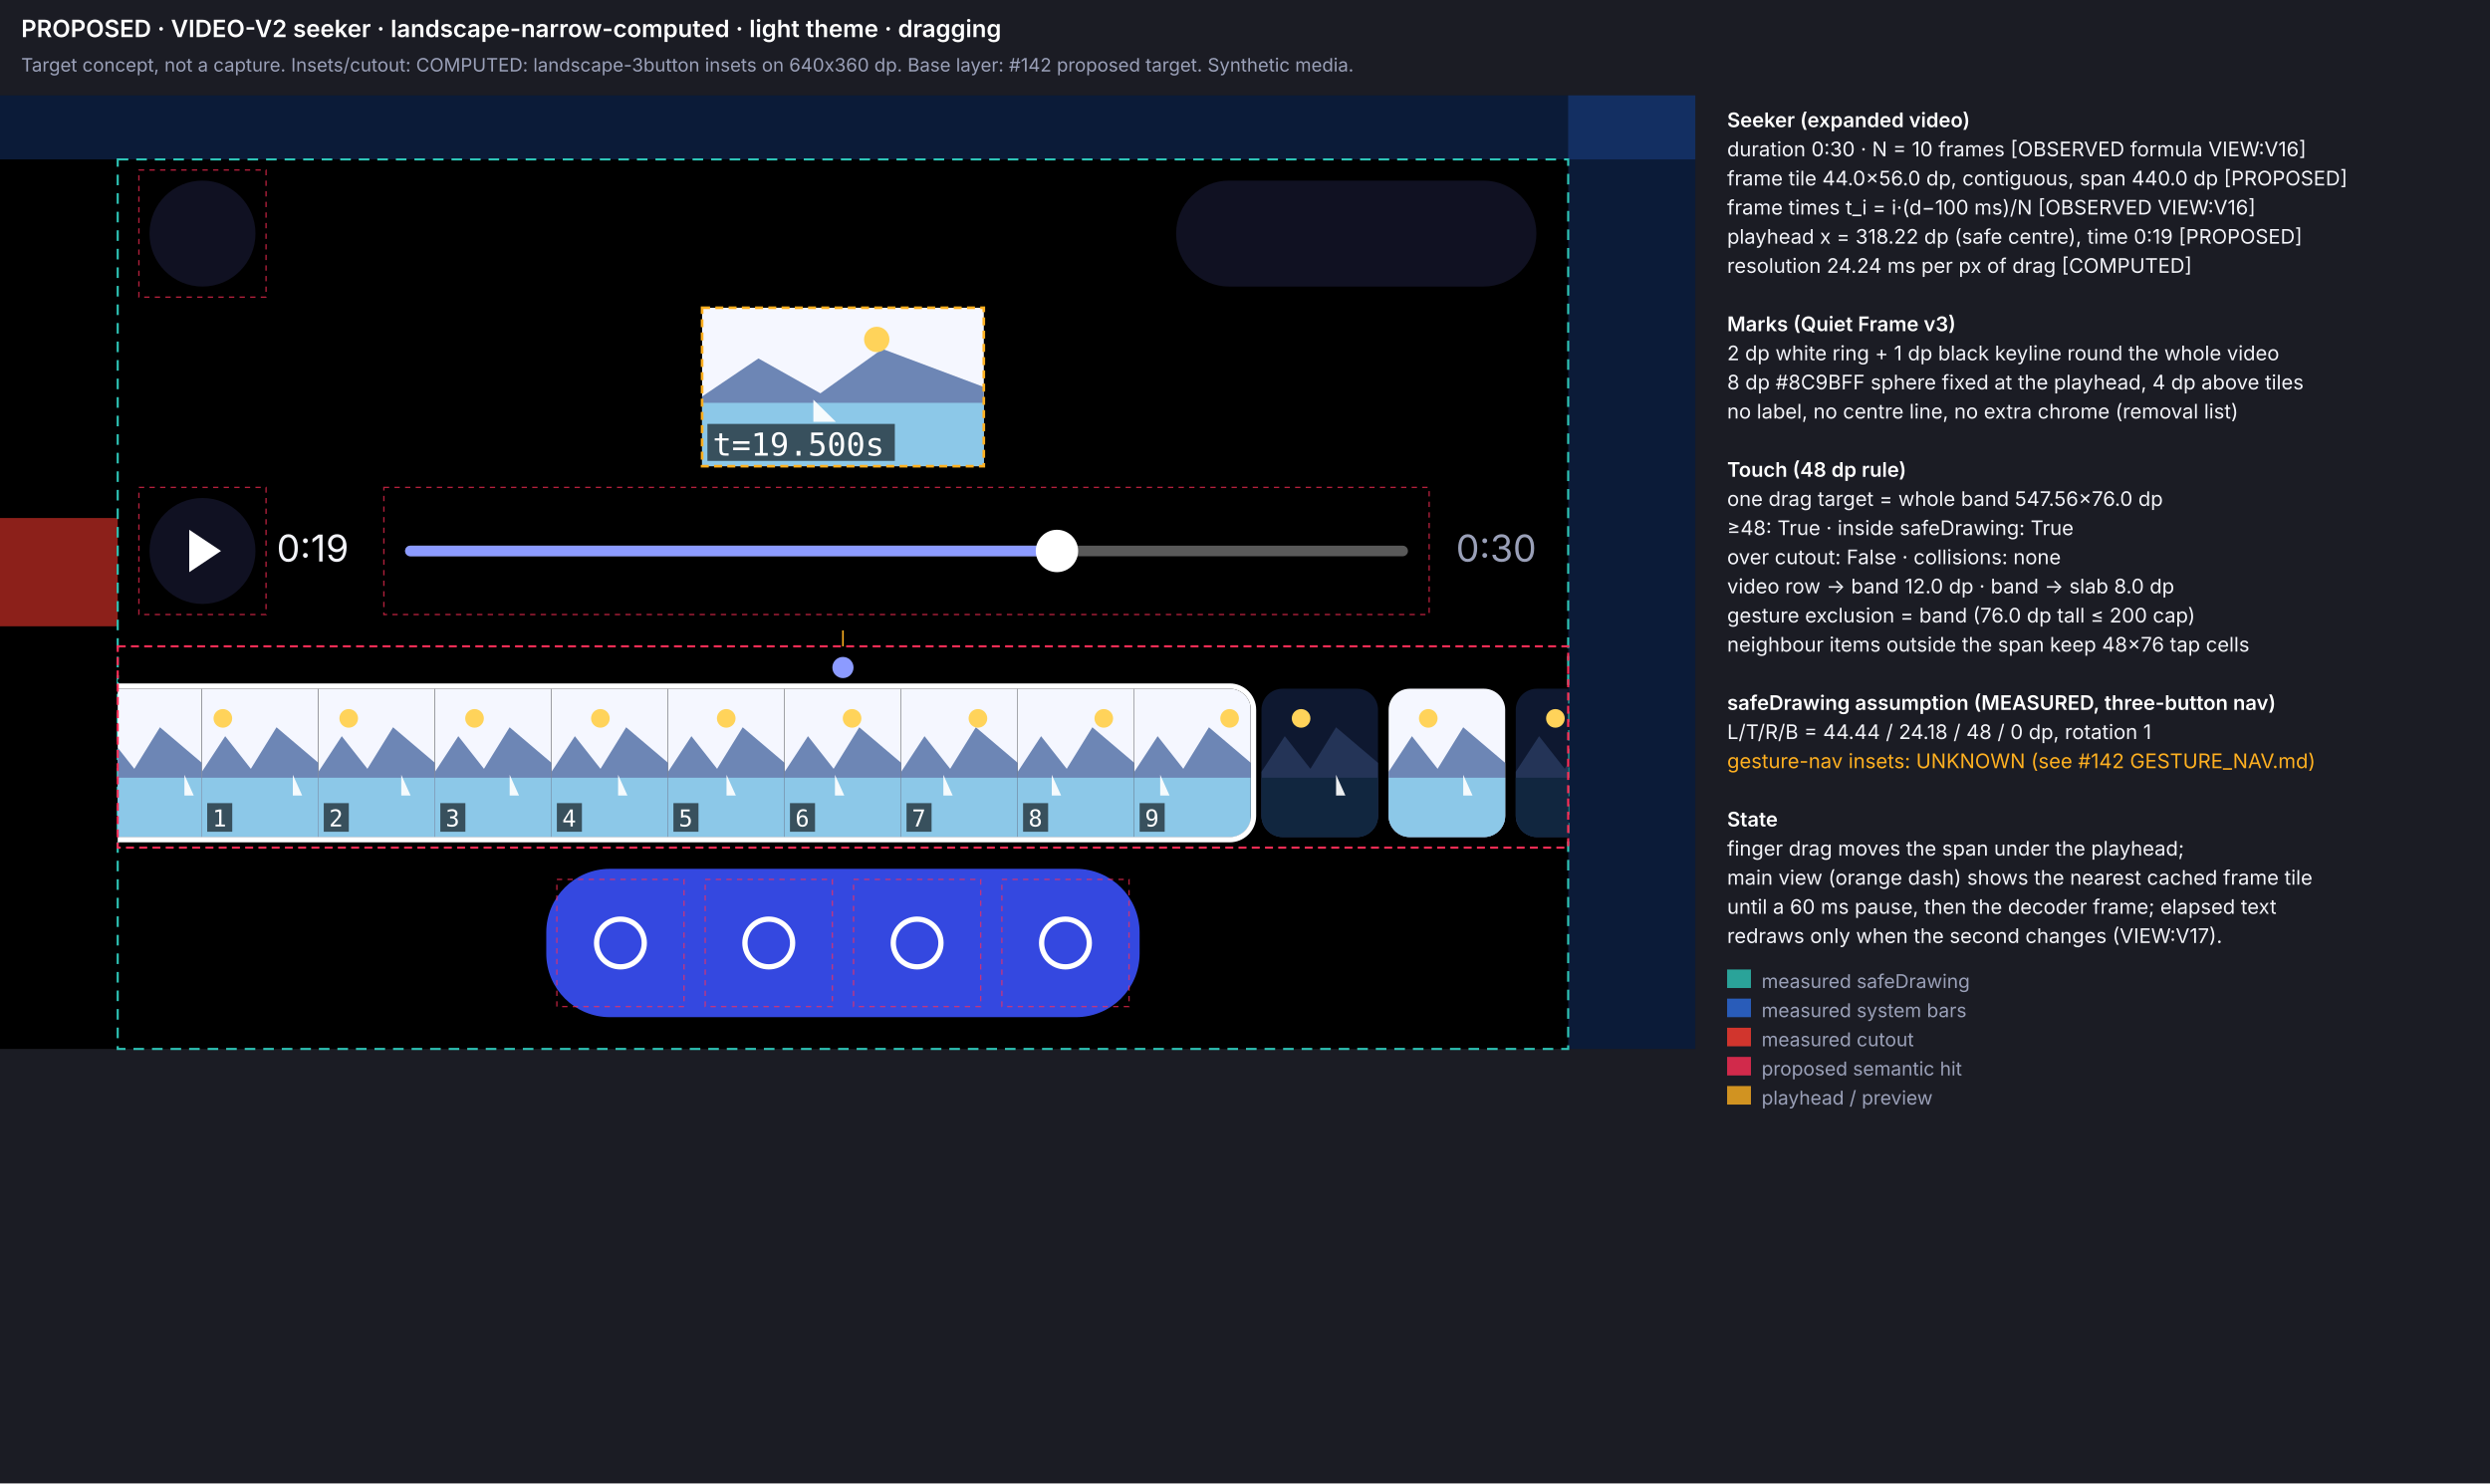
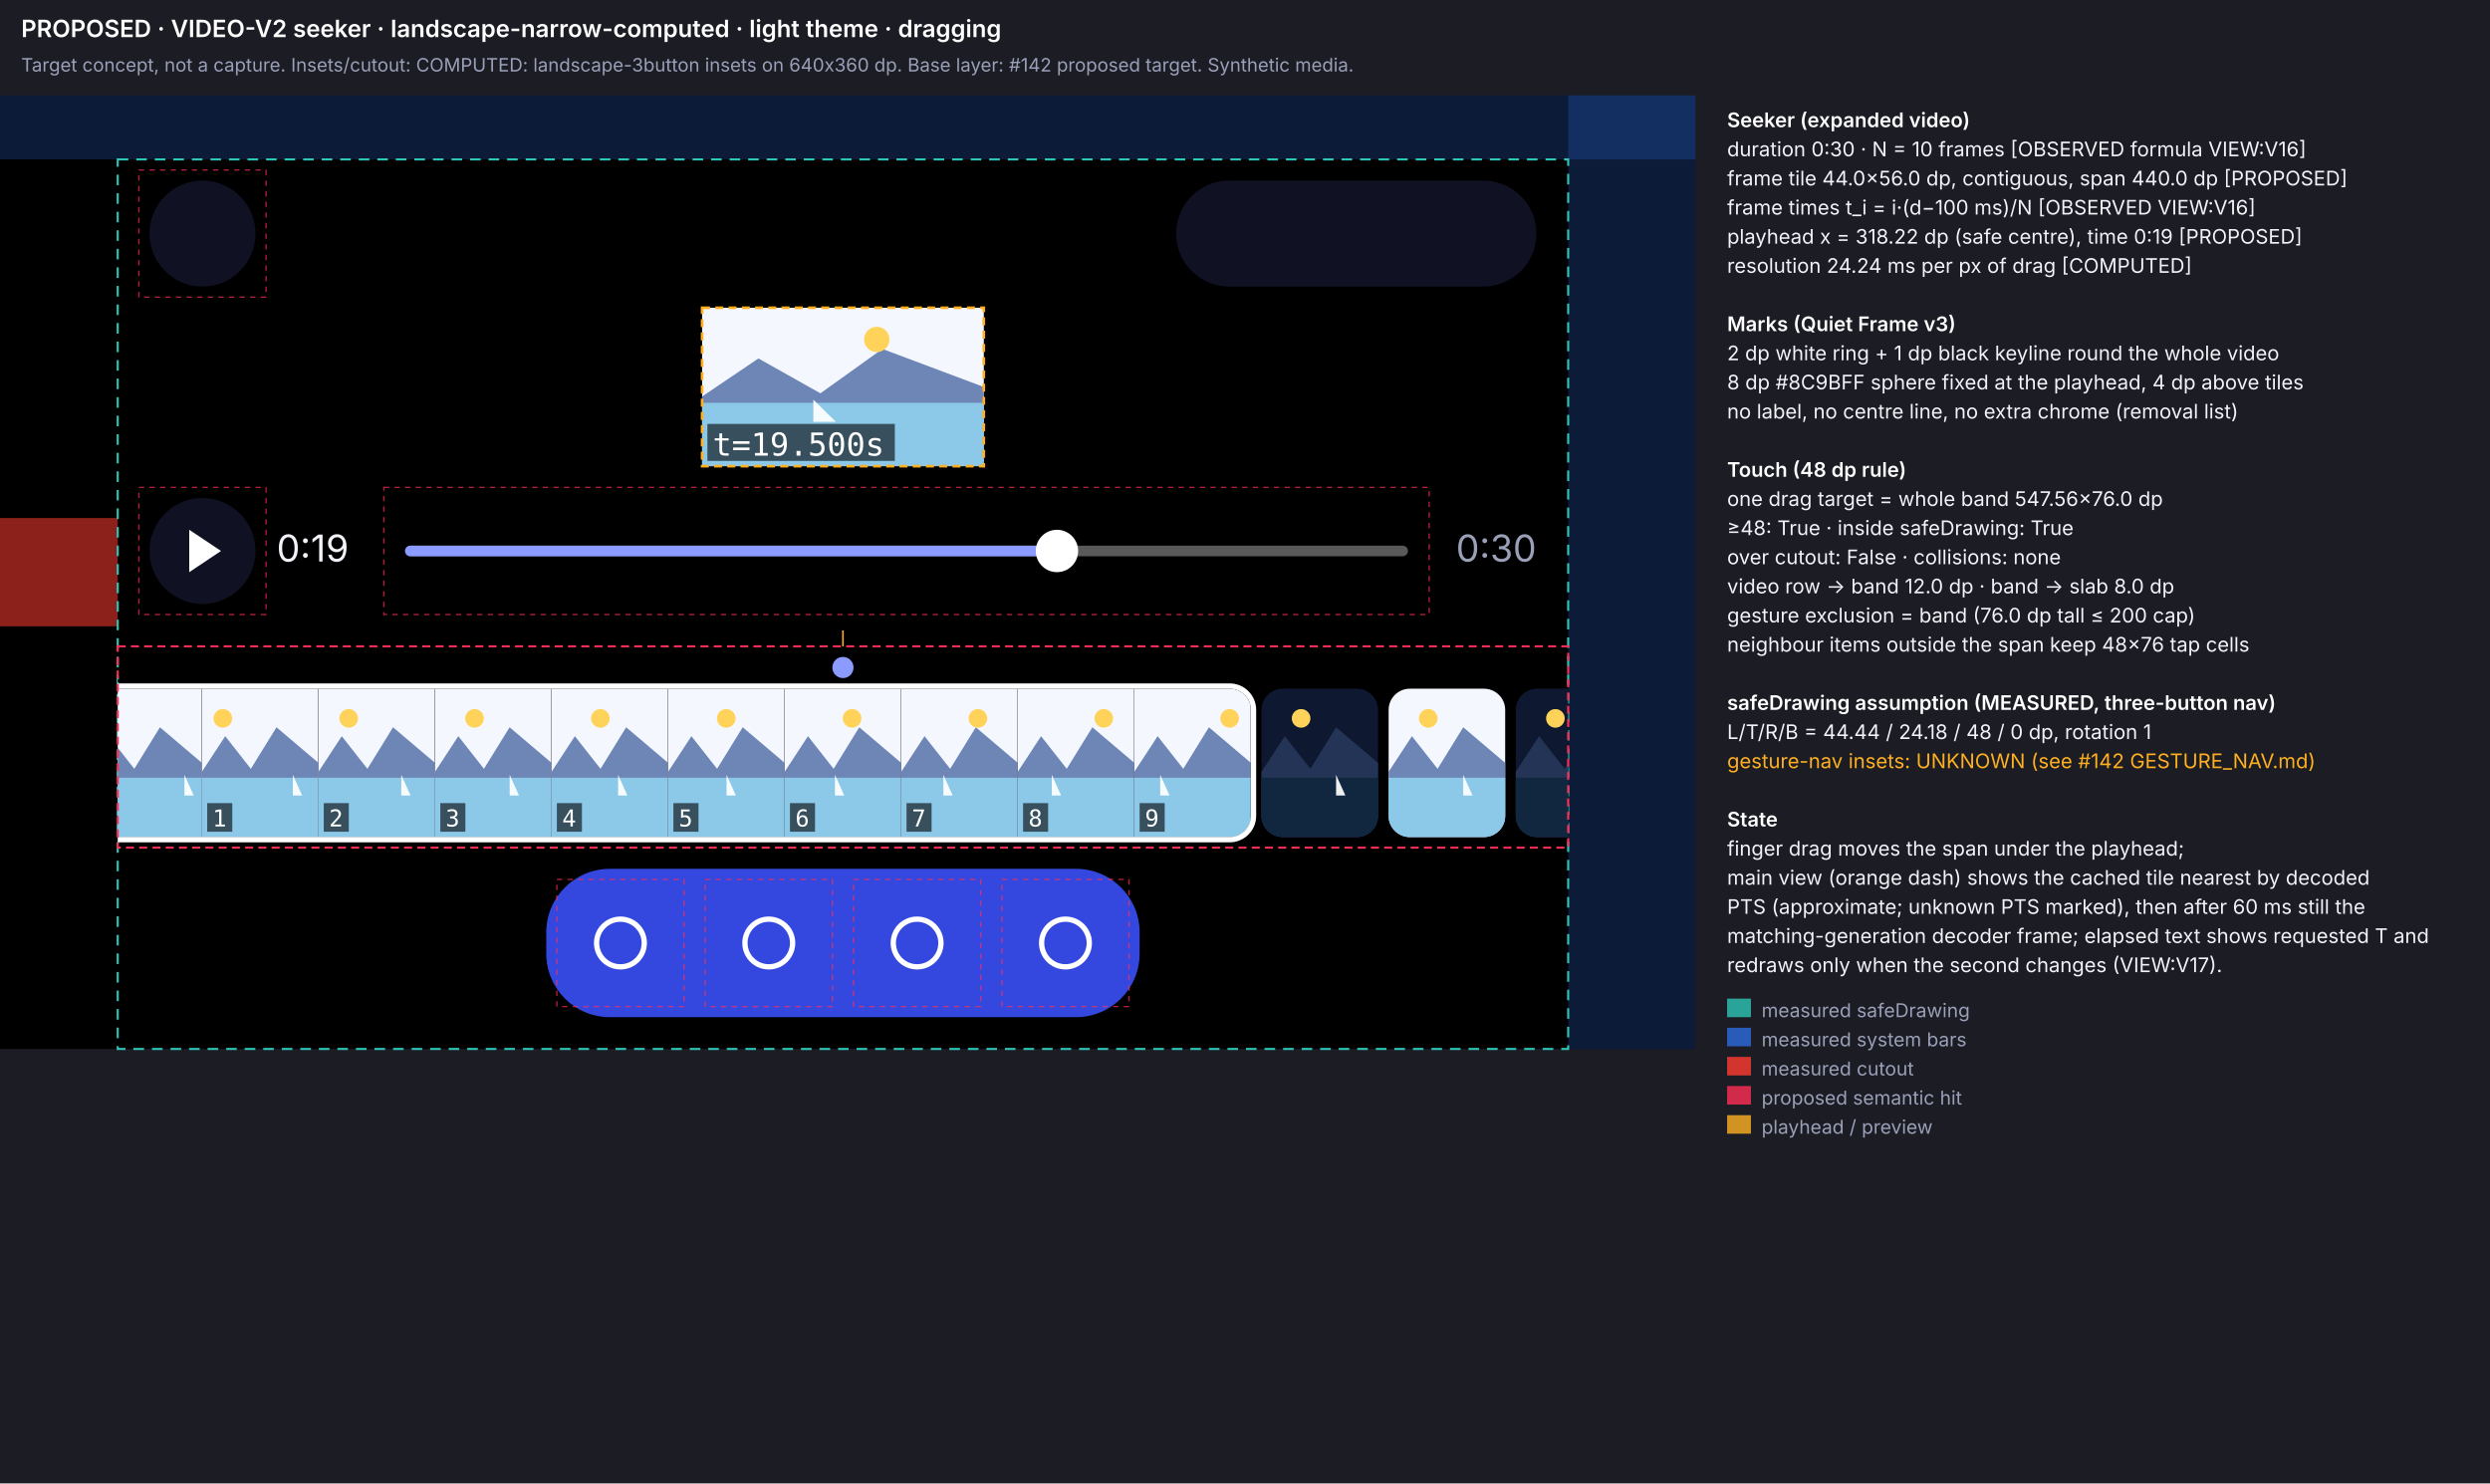
<svg xmlns="http://www.w3.org/2000/svg" viewBox="0 0 940.0 560.0" width="1880.0" height="1120.0" font-family="Funnel Sans, Inter, Arial, sans-serif">
  <rect width="940.0" height="560.0" fill="#1B1C24" />
  <text x="8" y="14" font-size="9" fill="#FFF" font-weight="600">PROPOSED · VIDEO-V2 seeker · landscape-narrow-computed · light theme · dragging</text>
  <text x="8" y="27" font-size="7" fill="#9AA0B8">Target concept, not a capture. Insets/cutout: COMPUTED: landscape-3button insets on 640x360 dp. Base layer: #142 proposed target. Synthetic media.</text>
  <g transform="translate(0,36)">
    <rect width="640.0" height="360.0" fill="#000" />
    <clipPath id="media">
      <rect x="265.05" y="80.18" width="106.35" height="59.82" rx="0" />
    </clipPath>
    <g clip-path="url(#media)">
      <rect x="265.05" y="80.18" width="106.35" height="59.82" fill="#F5F7FF" />
      <path d="M265.05 113.68 L286.32 99.32 L309.71 112.48 L333.11 95.73 L371.39 110.09 V140.0 H265.05 Z" fill="#6D86B5" />
      <rect x="265.05" y="116.07" width="106.35" height="23.93" fill="#8CC8E8" />
      <circle cx="330.98" cy="92.14" r="4.79" fill="#FFD35A" />
      <path d="M307.05 123.25 l0 -8.37 l8.51 8.37 Z" fill="#FFFFFF" opacity=".92" />
      <rect x="267.05" y="124.04" width="70.76" height="13.96" fill="#000" opacity=".6" />
      <text x="269.05" y="136.0" font-size="11.96" fill="#FFF" font-family="monospace">t=19.500s</text>
    </g>
    <rect x="265.05" y="80.18" width="106.35" height="59.82" fill="none" stroke="#FFB020" stroke-width="1" stroke-dasharray="3 2" />
    <rect width="640.0" height="24.18" fill="#2D6CDF" opacity=".25" />
    <rect x="592.0" width="48" height="360.0" fill="#2D6CDF" opacity=".25" />
    <rect x="0.0" y="159.56" width="44.44" height="40.88" fill="#FF3B30" opacity=".55" />
    <rect x="44.44" y="24.18" width="547.56" height="335.82" fill="none" stroke="#2EC4B6" stroke-dasharray="4 3" stroke-width=".8" />
    <circle cx="76.44" cy="52.18" r="20" fill="#14152A" opacity=".8" />
    <rect x="444.0" y="32.18" width="136.0" height="40.0" rx="20" fill="#14152A" opacity=".8" />
    <rect x="152.92" y="170.0" width="378.6" height="4" rx="2" fill="#FFF" opacity=".35" />
    <rect x="152.92" y="170.0" width="246.09" height="4" rx="2" fill="#8C9BFF" />
    <circle cx="399.01" cy="172.0" r="8" fill="#FFF" />
    <circle cx="76.44" cy="172.0" r="20" fill="#14152A" opacity=".8" />
    <path d="M71.44 164.0 l12 8 l-12 8 Z" fill="#FFF" />
    <text x="104.44" y="176.0" font-size="14.0" fill="#F2F3F8">0:19</text>
    <text x="580.0" y="176.0" font-size="14.0" fill="#9AA0B8" text-anchor="end">0:30</text>
    <clipPath id="bdraggingband">
      <rect x="44.44" y="206.0" width="547.56" height="80.0" />
    </clipPath>
    <g clip-path="url(#bdraggingband)">
      <clipPath id="bdraggingn-11">
        <rect x="-15.78" y="224.0" width="44.0" height="56.0" rx="8" />
      </clipPath>
      <g clip-path="url(#bdraggingn-11)">
        <rect x="-15.78" y="224.0" width="44.0" height="56.0" fill="#F5F7FF" />
        <path d="M-15.78 255.36 L-6.98 241.92 L2.7 254.24 L12.38 238.56 L28.22 252.0 V280.0 H-15.78 Z" fill="#6D86B5" />
        <rect x="-15.78" y="257.6" width="44.0" height="22.4" fill="#8CC8E8" />
        <circle cx="-0.82" cy="235.2" r="3.52" fill="#FFD35A" />
        <path d="M12.38 264.32 l0 -7.84 l3.52 7.84 Z" fill="#FFFFFF" opacity=".92" />
      </g>
      <clipPath id="bdraggingn11">
        <rect x="476.22" y="224.0" width="44.0" height="56.0" rx="8" />
      </clipPath>
      <g clip-path="url(#bdraggingn11)">
        <rect x="476.22" y="224.0" width="44.0" height="56.0" fill="#0E1830" />
        <path d="M476.22 255.36 L485.02 241.92 L494.7 254.24 L504.38 238.56 L520.22 252.0 V280.0 H476.22 Z" fill="#243457" />
        <rect x="476.22" y="257.6" width="44.0" height="22.4" fill="#11263F" />
        <circle cx="491.18" cy="235.2" r="3.52" fill="#FFD35A" />
        <path d="M504.38 264.32 l0 -7.84 l3.52 7.84 Z" fill="#FFFFFF" opacity=".92" />
      </g>
      <clipPath id="bdraggingn12">
        <rect x="524.22" y="224.0" width="44.0" height="56.0" rx="8" />
      </clipPath>
      <g clip-path="url(#bdraggingn12)">
        <rect x="524.22" y="224.0" width="44.0" height="56.0" fill="#F5F7FF" />
        <path d="M524.22 255.36 L533.02 241.92 L542.7 254.24 L552.38 238.56 L568.22 252.0 V280.0 H524.22 Z" fill="#6D86B5" />
        <rect x="524.22" y="257.6" width="44.0" height="22.4" fill="#8CC8E8" />
        <circle cx="539.18" cy="235.2" r="3.52" fill="#FFD35A" />
        <path d="M552.38 264.32 l0 -7.84 l3.52 7.84 Z" fill="#FFFFFF" opacity=".92" />
      </g>
      <clipPath id="bdraggingn13">
        <rect x="572.22" y="224.0" width="44.0" height="56.0" rx="8" />
      </clipPath>
      <g clip-path="url(#bdraggingn13)">
        <rect x="572.22" y="224.0" width="44.0" height="56.0" fill="#0E1830" />
        <path d="M572.22 255.36 L581.02 241.92 L590.7 254.24 L600.38 238.56 L616.22 252.0 V280.0 H572.22 Z" fill="#243457" />
        <rect x="572.22" y="257.6" width="44.0" height="22.4" fill="#11263F" />
        <circle cx="587.18" cy="235.2" r="3.52" fill="#FFD35A" />
        <path d="M600.38 264.32 l0 -7.84 l3.52 7.84 Z" fill="#FFFFFF" opacity=".92" />
      </g>
      <clipPath id="bdraggingn14">
        <rect x="620.22" y="224.0" width="44.0" height="56.0" rx="8" />
      </clipPath>
      <g clip-path="url(#bdraggingn14)">
        <rect x="620.22" y="224.0" width="44.0" height="56.0" fill="#F5F7FF" />
        <path d="M620.22 255.36 L629.02 241.92 L638.7 254.24 L648.38 238.56 L664.22 252.0 V280.0 H620.22 Z" fill="#6D86B5" />
        <rect x="620.22" y="257.6" width="44.0" height="22.4" fill="#8CC8E8" />
        <circle cx="635.18" cy="235.2" r="3.52" fill="#FFD35A" />
        <path d="M648.38 264.32 l0 -7.84 l3.52 7.84 Z" fill="#FFFFFF" opacity=".92" />
      </g>
      <clipPath id="bdraggingspan">
        <rect x="32.22" y="224.0" width="440.0" height="56.0" rx="8" />
      </clipPath>
      <g clip-path="url(#bdraggingspan)">
        <rect x="32.22" y="224.0" width="44.0" height="56.0" fill="#F5F7FF" />
        <path d="M32.22 255.36 L41.02 241.92 L50.7 254.24 L60.38 238.56 L76.22 252.0 V280.0 H32.22 Z" fill="#6D86B5" />
        <rect x="32.22" y="257.6" width="44.0" height="22.4" fill="#8CC8E8" />
        <circle cx="36.62" cy="235.2" r="3.52" fill="#FFD35A" />
        <path d="M69.62 264.32 l0 -7.84 l3.52 7.84 Z" fill="#FFFFFF" opacity=".92" />
        <rect x="34.22" y="267.2" width="9.46" height="10.8" fill="#000" opacity=".6" />
        <text x="36.22" y="276.0" font-size="8.8" fill="#FFF" font-family="monospace">0</text>
        <line x1="76.22" y1="224.0" x2="76.22" y2="280.0" stroke="#000" stroke-opacity=".35" stroke-width=".5" />
        <rect x="76.22" y="224.0" width="44.0" height="56.0" fill="#F5F7FF" />
        <path d="M76.22 255.36 L85.02 241.92 L94.7 254.24 L104.38 238.56 L120.22 252.0 V280.0 H76.22 Z" fill="#6D86B5" />
        <rect x="76.22" y="257.6" width="44.0" height="22.4" fill="#8CC8E8" />
        <circle cx="84.13" cy="235.2" r="3.52" fill="#FFD35A" />
        <path d="M110.55 264.32 l0 -7.84 l3.52 7.84 Z" fill="#FFFFFF" opacity=".92" />
        <rect x="78.22" y="267.2" width="9.46" height="10.8" fill="#000" opacity=".6" />
        <text x="80.22" y="276.0" font-size="8.8" fill="#FFF" font-family="monospace">1</text>
        <line x1="120.22" y1="224.0" x2="120.22" y2="280.0" stroke="#000" stroke-opacity=".35" stroke-width=".5" />
        <rect x="120.22" y="224.0" width="44.0" height="56.0" fill="#F5F7FF" />
        <path d="M120.22 255.36 L129.02 241.92 L138.7 254.24 L148.38 238.56 L164.22 252.0 V280.0 H120.22 Z" fill="#6D86B5" />
        <rect x="120.22" y="257.6" width="44.0" height="22.4" fill="#8CC8E8" />
        <circle cx="131.64" cy="235.2" r="3.52" fill="#FFD35A" />
        <path d="M151.48 264.32 l0 -7.84 l3.52 7.84 Z" fill="#FFFFFF" opacity=".92" />
        <rect x="122.22" y="267.2" width="9.46" height="10.8" fill="#000" opacity=".6" />
        <text x="124.22" y="276.0" font-size="8.8" fill="#FFF" font-family="monospace">2</text>
        <line x1="164.22" y1="224.0" x2="164.22" y2="280.0" stroke="#000" stroke-opacity=".35" stroke-width=".5" />
        <rect x="164.22" y="224.0" width="44.0" height="56.0" fill="#F5F7FF" />
        <path d="M164.22 255.36 L173.02 241.92 L182.7 254.24 L192.38 238.56 L208.22 252.0 V280.0 H164.22 Z" fill="#6D86B5" />
        <rect x="164.22" y="257.6" width="44.0" height="22.4" fill="#8CC8E8" />
        <circle cx="179.14" cy="235.2" r="3.52" fill="#FFD35A" />
        <path d="M192.41 264.32 l0 -7.84 l3.52 7.84 Z" fill="#FFFFFF" opacity=".92" />
        <rect x="166.22" y="267.2" width="9.46" height="10.8" fill="#000" opacity=".6" />
        <text x="168.22" y="276.0" font-size="8.8" fill="#FFF" font-family="monospace">3</text>
        <line x1="208.22" y1="224.0" x2="208.22" y2="280.0" stroke="#000" stroke-opacity=".35" stroke-width=".5" />
        <rect x="208.22" y="224.0" width="44.0" height="56.0" fill="#F5F7FF" />
        <path d="M208.22 255.36 L217.02 241.92 L226.7 254.24 L236.38 238.56 L252.22 252.0 V280.0 H208.22 Z" fill="#6D86B5" />
        <rect x="208.22" y="257.6" width="44.0" height="22.4" fill="#8CC8E8" />
        <circle cx="226.65" cy="235.2" r="3.52" fill="#FFD35A" />
        <path d="M233.34 264.32 l0 -7.84 l3.52 7.84 Z" fill="#FFFFFF" opacity=".92" />
        <rect x="210.22" y="267.2" width="9.46" height="10.8" fill="#000" opacity=".6" />
        <text x="212.22" y="276.0" font-size="8.8" fill="#FFF" font-family="monospace">4</text>
        <line x1="252.22" y1="224.0" x2="252.22" y2="280.0" stroke="#000" stroke-opacity=".35" stroke-width=".5" />
        <rect x="252.22" y="224.0" width="44.0" height="56.0" fill="#F5F7FF" />
        <path d="M252.22 255.36 L261.02 241.92 L270.7 254.24 L280.38 238.56 L296.22 252.0 V280.0 H252.22 Z" fill="#6D86B5" />
        <rect x="252.22" y="257.6" width="44.0" height="22.4" fill="#8CC8E8" />
        <circle cx="274.16" cy="235.2" r="3.52" fill="#FFD35A" />
        <path d="M274.27 264.32 l0 -7.84 l3.52 7.84 Z" fill="#FFFFFF" opacity=".92" />
        <rect x="254.22" y="267.2" width="9.46" height="10.8" fill="#000" opacity=".6" />
        <text x="256.22" y="276.0" font-size="8.8" fill="#FFF" font-family="monospace">5</text>
        <line x1="296.22" y1="224.0" x2="296.22" y2="280.0" stroke="#000" stroke-opacity=".35" stroke-width=".5" />
        <rect x="296.22" y="224.0" width="44.0" height="56.0" fill="#F5F7FF" />
        <path d="M296.22 255.36 L305.02 241.92 L314.7 254.24 L324.38 238.56 L340.22 252.0 V280.0 H296.22 Z" fill="#6D86B5" />
        <rect x="296.22" y="257.6" width="44.0" height="22.4" fill="#8CC8E8" />
        <circle cx="321.67" cy="235.2" r="3.52" fill="#FFD35A" />
        <path d="M315.2 264.32 l0 -7.84 l3.52 7.84 Z" fill="#FFFFFF" opacity=".92" />
        <rect x="298.22" y="267.2" width="9.46" height="10.8" fill="#000" opacity=".6" />
        <text x="300.22" y="276.0" font-size="8.8" fill="#FFF" font-family="monospace">6</text>
        <line x1="340.22" y1="224.0" x2="340.22" y2="280.0" stroke="#000" stroke-opacity=".35" stroke-width=".5" />
        <rect x="340.22" y="224.0" width="44.0" height="56.0" fill="#F5F7FF" />
        <path d="M340.22 255.36 L349.02 241.92 L358.7 254.24 L368.38 238.56 L384.22 252.0 V280.0 H340.22 Z" fill="#6D86B5" />
        <rect x="340.22" y="257.6" width="44.0" height="22.4" fill="#8CC8E8" />
        <circle cx="369.18" cy="235.2" r="3.52" fill="#FFD35A" />
        <path d="M356.13 264.32 l0 -7.84 l3.52 7.84 Z" fill="#FFFFFF" opacity=".92" />
        <rect x="342.22" y="267.2" width="9.46" height="10.8" fill="#000" opacity=".6" />
        <text x="344.22" y="276.0" font-size="8.8" fill="#FFF" font-family="monospace">7</text>
        <line x1="384.22" y1="224.0" x2="384.22" y2="280.0" stroke="#000" stroke-opacity=".35" stroke-width=".5" />
        <rect x="384.22" y="224.0" width="44.0" height="56.0" fill="#F5F7FF" />
        <path d="M384.22 255.36 L393.02 241.92 L402.7 254.24 L412.38 238.56 L428.22 252.0 V280.0 H384.22 Z" fill="#6D86B5" />
        <rect x="384.22" y="257.6" width="44.0" height="22.4" fill="#8CC8E8" />
        <circle cx="416.69" cy="235.2" r="3.52" fill="#FFD35A" />
        <path d="M397.06 264.32 l0 -7.84 l3.52 7.84 Z" fill="#FFFFFF" opacity=".92" />
        <rect x="386.22" y="267.2" width="9.46" height="10.8" fill="#000" opacity=".6" />
        <text x="388.22" y="276.0" font-size="8.8" fill="#FFF" font-family="monospace">8</text>
        <line x1="428.22" y1="224.0" x2="428.22" y2="280.0" stroke="#000" stroke-opacity=".35" stroke-width=".5" />
        <rect x="428.22" y="224.0" width="44.0" height="56.0" fill="#F5F7FF" />
        <path d="M428.22 255.36 L437.02 241.92 L446.7 254.24 L456.38 238.56 L472.22 252.0 V280.0 H428.22 Z" fill="#6D86B5" />
        <rect x="428.22" y="257.6" width="44.0" height="22.4" fill="#8CC8E8" />
        <circle cx="464.19" cy="235.2" r="3.52" fill="#FFD35A" />
        <path d="M437.99 264.32 l0 -7.84 l3.52 7.84 Z" fill="#FFFFFF" opacity=".92" />
        <rect x="430.22" y="267.2" width="9.46" height="10.8" fill="#000" opacity=".6" />
        <text x="432.22" y="276.0" font-size="8.8" fill="#FFF" font-family="monospace">9</text>
        <line x1="472.22" y1="224.0" x2="472.22" y2="280.0" stroke="#000" stroke-opacity=".35" stroke-width=".5" />
      </g>
      <rect x="29.22" y="221.0" width="446.0" height="62.0" rx="11" fill="none" stroke="#000" stroke-width="1" />
      <rect x="31.22" y="223.0" width="442.0" height="58.0" rx="9" fill="none" stroke="#FFF" stroke-width="2" />
    </g>
    <circle cx="318.22" cy="216.0" r="5.0" fill="#000" />
    <circle cx="318.22" cy="216.0" r="4.0" fill="#8C9BFF" />
    <rect x="206.22" y="292.0" width="224.0" height="56.0" rx="24" fill="#3448E0" />
    <circle cx="234.22" cy="320.0" r="9" fill="none" stroke="#FFF" stroke-width="2" />
    <circle cx="290.22" cy="320.0" r="9" fill="none" stroke="#FFF" stroke-width="2" />
    <circle cx="346.22" cy="320.0" r="9" fill="none" stroke="#FFF" stroke-width="2" />
    <circle cx="402.22" cy="320.0" r="9" fill="none" stroke="#FFF" stroke-width="2" />
    <rect x="44.44" y="208.0" width="547.56" height="76.0" fill="none" stroke="#FF2D55" stroke-width=".8" stroke-dasharray="3 2" />
    <rect x="52.44" y="148.0" width="48.0" height="48.0" fill="none" stroke="#FF2D55" stroke-width=".5" stroke-dasharray="2 2" opacity=".7" />
    <rect x="144.92" y="148.0" width="394.6" height="48.0" fill="none" stroke="#FF2D55" stroke-width=".5" stroke-dasharray="2 2" opacity=".7" />
    <rect x="210.22" y="296.0" width="48.0" height="48.0" fill="none" stroke="#FF2D55" stroke-width=".5" stroke-dasharray="2 2" opacity=".7" />
    <rect x="266.22" y="296.0" width="48.0" height="48.0" fill="none" stroke="#FF2D55" stroke-width=".5" stroke-dasharray="2 2" opacity=".7" />
    <rect x="322.22" y="296.0" width="48.0" height="48.0" fill="none" stroke="#FF2D55" stroke-width=".5" stroke-dasharray="2 2" opacity=".7" />
    <rect x="378.22" y="296.0" width="48.0" height="48.0" fill="none" stroke="#FF2D55" stroke-width=".5" stroke-dasharray="2 2" opacity=".7" />
    <rect x="52.44" y="28.18" width="48.0" height="48.0" fill="none" stroke="#FF2D55" stroke-width=".5" stroke-dasharray="2 2" opacity=".7" />
    <line x1="318.22" y1="202.0" x2="318.22" y2="208.0" stroke="#FFB020" stroke-width=".6" />
  </g>
  <g transform="translate(652.0,48)">
    <text x="0" y="0" font-size="7.6" fill="#FFF" font-weight="600">Seeker (expanded video)</text>
    <text x="0" y="11" font-size="7.6" fill="#F2F3F8" font-weight="400">duration 0:30 · N = 10 frames  [OBSERVED formula VIEW:V16]</text>
    <text x="0" y="22" font-size="7.6" fill="#F2F3F8" font-weight="400">frame tile 44.0×56.0 dp, contiguous, span 440.0 dp  [PROPOSED]</text>
    <text x="0" y="33" font-size="7.6" fill="#F2F3F8" font-weight="400">frame times t_i = i·(d−100 ms)/N  [OBSERVED VIEW:V16]</text>
    <text x="0" y="44" font-size="7.6" fill="#F2F3F8" font-weight="400">playhead x = 318.22 dp (safe centre), time 0:19  [PROPOSED]</text>
    <text x="0" y="55" font-size="7.6" fill="#F2F3F8" font-weight="400">resolution 24.24 ms per px of drag  [COMPUTED]</text>
    <text x="0" y="66" font-size="7.6" fill="#F2F3F8" font-weight="400" />
    <text x="0" y="77" font-size="7.6" fill="#FFF" font-weight="600">Marks (Quiet Frame v3)</text>
    <text x="0" y="88" font-size="7.6" fill="#F2F3F8" font-weight="400">2 dp white ring + 1 dp black keyline round the whole video</text>
    <text x="0" y="99" font-size="7.6" fill="#F2F3F8" font-weight="400">8 dp #8C9BFF sphere fixed at the playhead, 4 dp above tiles</text>
    <text x="0" y="110" font-size="7.6" fill="#F2F3F8" font-weight="400">no label, no centre line, no extra chrome (removal list)</text>
    <text x="0" y="121" font-size="7.6" fill="#F2F3F8" font-weight="400" />
    <text x="0" y="132" font-size="7.6" fill="#FFF" font-weight="600">Touch (48 dp rule)</text>
    <text x="0" y="143" font-size="7.6" fill="#F2F3F8" font-weight="400">one drag target = whole band 547.56×76.0 dp</text>
    <text x="0" y="154" font-size="7.6" fill="#F2F3F8" font-weight="400">≥48: True · inside safeDrawing: True</text>
    <text x="0" y="165" font-size="7.6" fill="#F2F3F8" font-weight="400">over cutout: False · collisions: none</text>
    <text x="0" y="176" font-size="7.6" fill="#F2F3F8" font-weight="400">video row → band 12.0 dp · band → slab 8.0 dp</text>
    <text x="0" y="187" font-size="7.6" fill="#F2F3F8" font-weight="400">gesture exclusion = band (76.0 dp tall ≤ 200 cap)</text>
    <text x="0" y="198" font-size="7.6" fill="#F2F3F8" font-weight="400">neighbour items outside the span keep 48×76 tap cells</text>
    <text x="0" y="209" font-size="7.6" fill="#F2F3F8" font-weight="400" />
    <text x="0" y="220" font-size="7.6" fill="#FFF" font-weight="600">safeDrawing assumption (MEASURED, three-button nav)</text>
    <text x="0" y="231" font-size="7.6" fill="#F2F3F8" font-weight="400">L/T/R/B = 44.44 / 24.18 / 48 / 0 dp, rotation 1</text>
    <text x="0" y="242" font-size="7.6" fill="#FFB020" font-weight="400">gesture-nav insets: UNKNOWN (see #142 GESTURE_NAV.md)</text>
    <text x="0" y="253" font-size="7.6" fill="#F2F3F8" font-weight="400" />
    <text x="0" y="264" font-size="7.6" fill="#FFF" font-weight="600">State</text>
    <text x="0" y="275" font-size="7.6" fill="#F2F3F8" font-weight="400">finger drag moves the span under the playhead;</text>
-     <text x="0" y="286" font-size="7.6" fill="#F2F3F8" font-weight="400">main view (orange dash) shows the nearest cached frame tile</text>
-     <text x="0" y="297" font-size="7.6" fill="#F2F3F8" font-weight="400">until a 60 ms pause, then the decoder frame; elapsed text</text>
-     <text x="0" y="308" font-size="7.6" fill="#F2F3F8" font-weight="400">redraws only when the second changes (VIEW:V17).</text>
-     <rect x="0" y="318" width="9" height="7" fill="#2EC4B6" opacity=".8" />
-     <text x="13" y="325" font-size="7.2" fill="#9AA0B8">measured safeDrawing</text>
-     <rect x="0" y="329" width="9" height="7" fill="#2D6CDF" opacity=".8" />
-     <text x="13" y="336" font-size="7.2" fill="#9AA0B8">measured system bars</text>
-     <rect x="0" y="340" width="9" height="7" fill="#FF3B30" opacity=".8" />
-     <text x="13" y="347" font-size="7.2" fill="#9AA0B8">measured cutout</text>
-     <rect x="0" y="351" width="9" height="7" fill="#FF2D55" opacity=".8" />
-     <text x="13" y="358" font-size="7.2" fill="#9AA0B8">proposed semantic hit</text>
-     <rect x="0" y="362" width="9" height="7" fill="#FFB020" opacity=".8" />
-     <text x="13" y="369" font-size="7.2" fill="#9AA0B8">playhead / preview</text>
+     <text x="0" y="286" font-size="7.6" fill="#F2F3F8" font-weight="400">main view (orange dash) shows the cached tile nearest by decoded</text>
+     <text x="0" y="297" font-size="7.6" fill="#F2F3F8" font-weight="400">PTS (approximate; unknown PTS marked), then after 60 ms still the</text>
+     <text x="0" y="308" font-size="7.6" fill="#F2F3F8" font-weight="400">matching-generation decoder frame; elapsed text shows requested T and</text>
+     <text x="0" y="319" font-size="7.6" fill="#F2F3F8" font-weight="400">redraws only when the second changes (VIEW:V17).</text>
+     <rect x="0" y="329" width="9" height="7" fill="#2EC4B6" opacity=".8" />
+     <text x="13" y="336" font-size="7.2" fill="#9AA0B8">measured safeDrawing</text>
+     <rect x="0" y="340" width="9" height="7" fill="#2D6CDF" opacity=".8" />
+     <text x="13" y="347" font-size="7.2" fill="#9AA0B8">measured system bars</text>
+     <rect x="0" y="351" width="9" height="7" fill="#FF3B30" opacity=".8" />
+     <text x="13" y="358" font-size="7.2" fill="#9AA0B8">measured cutout</text>
+     <rect x="0" y="362" width="9" height="7" fill="#FF2D55" opacity=".8" />
+     <text x="13" y="369" font-size="7.2" fill="#9AA0B8">proposed semantic hit</text>
+     <rect x="0" y="373" width="9" height="7" fill="#FFB020" opacity=".8" />
+     <text x="13" y="380" font-size="7.2" fill="#9AA0B8">playhead / preview</text>
  </g>
</svg>
